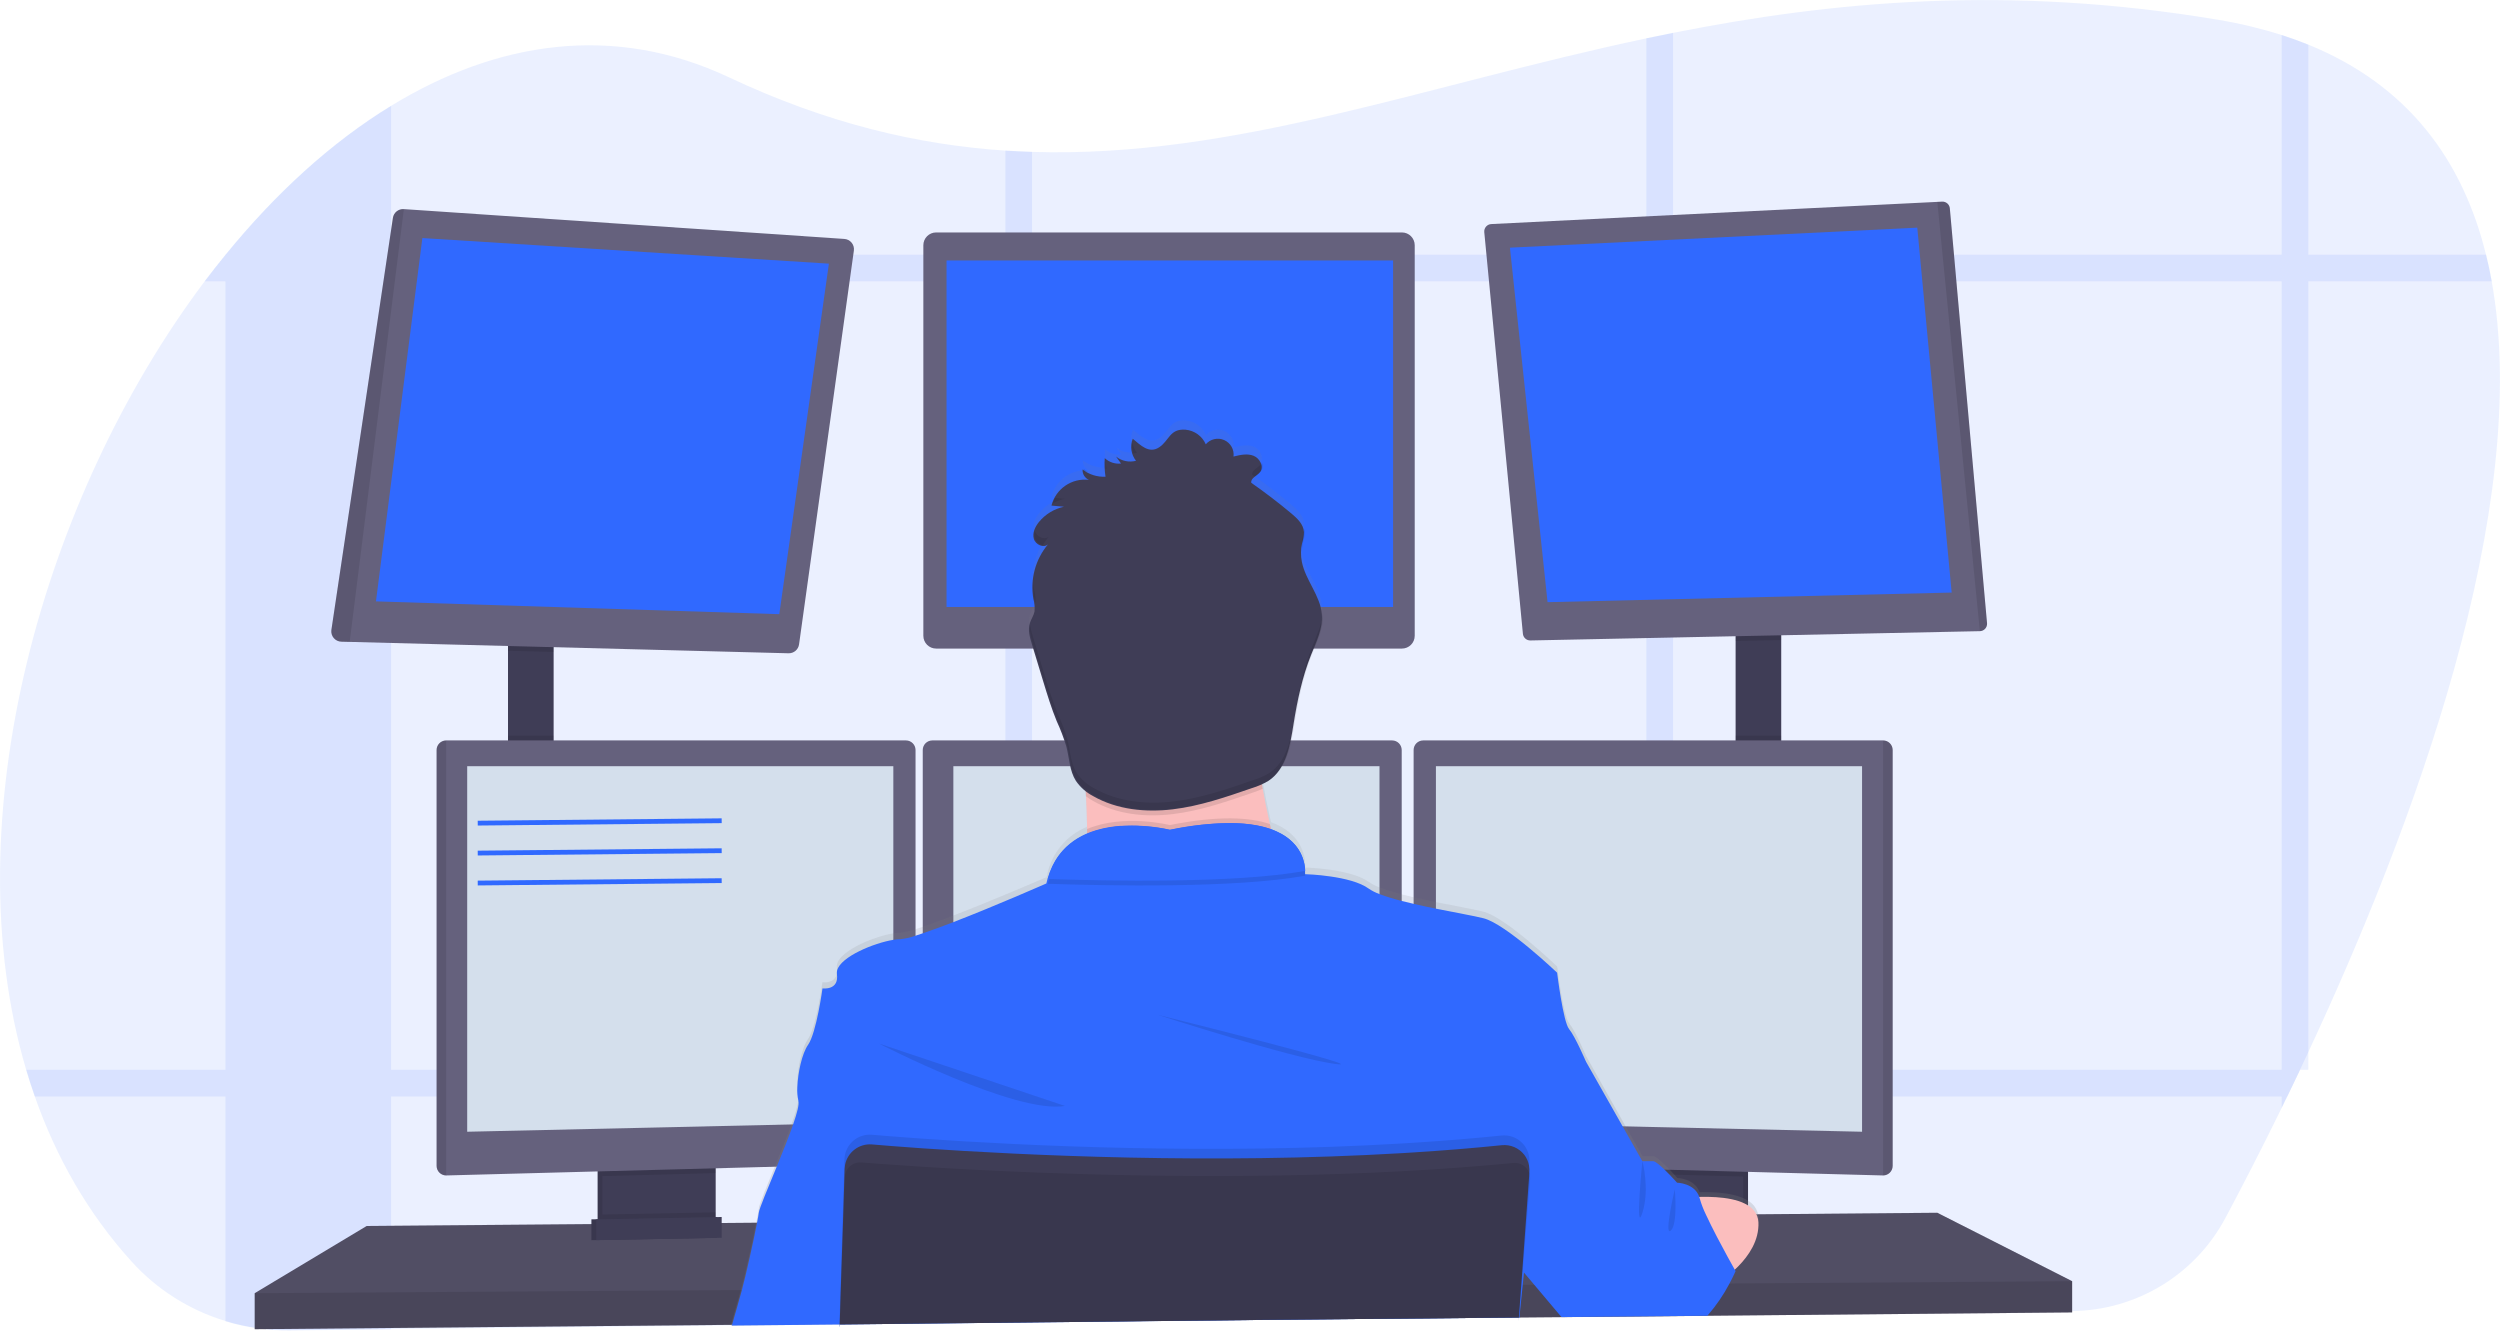
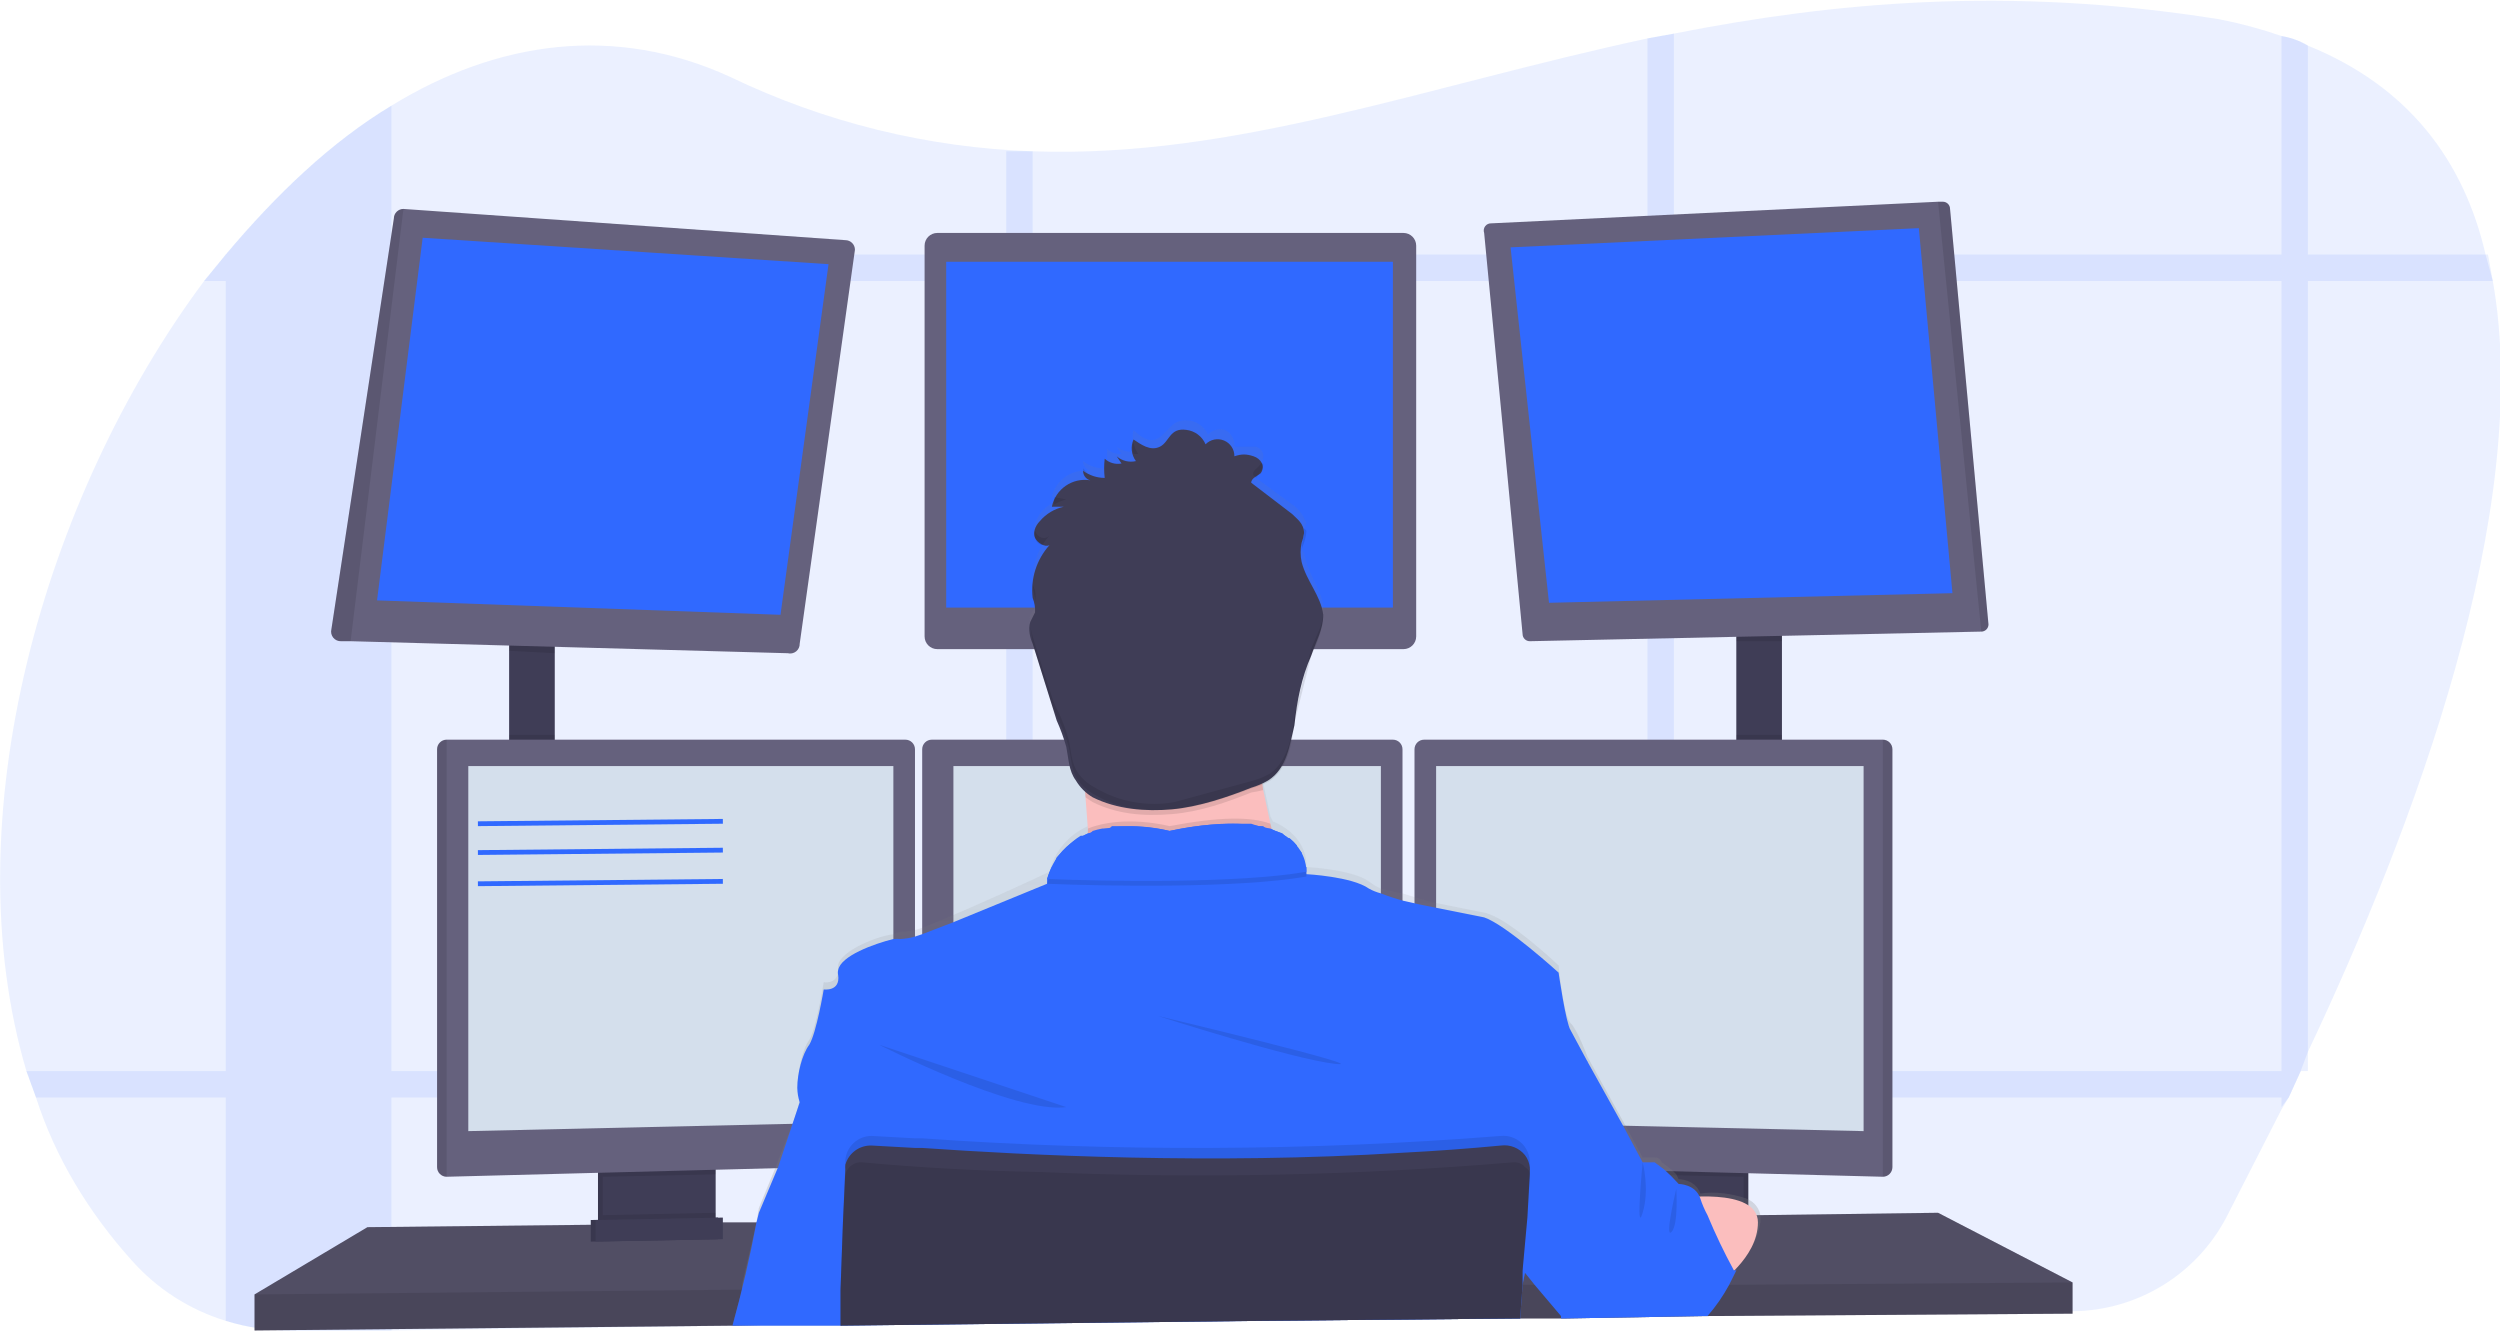
- <svg xmlns="http://www.w3.org/2000/svg" id="59725d3d-bdd8-4af0-9b66-49b8d09410bc" data-name="Layer 1" width="1041.32" height="554.17" viewBox="0 0 1041.32 554.17">
+ <svg xmlns="http://www.w3.org/2000/svg" data-name="Layer 1" viewBox="0 0 1041 554">
  <defs>
-     <linearGradient id="dff037aa-d578-4bab-81e7-399360663117" x1="597.75" y1="725.44" x2="597.75" y2="347.69" gradientUnits="userSpaceOnUse">
-       <stop offset="0" stop-color="gray" stop-opacity="0.25" />
-       <stop offset="0.54" stop-color="gray" stop-opacity="0.12" />
-       <stop offset="1" stop-color="gray" stop-opacity="0.1" />
+     <linearGradient id="a" x1="597.8" x2="597.8" y1="725.4" y2="347.7" gradientUnits="userSpaceOnUse">
+       <stop offset="0" stop-color="gray" stop-opacity=".3" />
+       <stop offset=".5" stop-color="gray" stop-opacity=".1" />
+       <stop offset="1" stop-color="gray" stop-opacity=".1" />
    </linearGradient>
  </defs>
-   <path d="M1040.82,611.12q-1.74,3.75-3.47,7.4-2.7,5.67-5.33,11.12c-.78,1.61-1.56,3.19-2.32,4.77-8.6,17.57-16.63,33.11-23.45,45.89A73.21,73.21,0,0,1,942.44,719l-151.65,1.65h-1.6l-13,.14-11.12.12-34.1.37-1.38,0-17.36.19h-.53l-107,1.16-95.51,1-11.11.12-69,.75H429l-44.75.48h-.48l-141.5,1.53-42.33.46a88.07,88.07,0,0,1-26.67-3.82,86.39,86.39,0,0,1-39.09-24.75C116,678.37,102.75,655,93.85,629.64q-1.93-5.49-3.6-11.12C59.44,514.37,97,380,164.6,290.08q4.25-5.64,8.64-11l.07-.08c20.79-25.52,44.1-46.84,68.93-62,44-26.91,92.75-34.49,140.7-11.9,40.57,19.12,78.45,28.11,115.17,30.55,3.71.24,7.42.42,11.11.53,84.23,2.65,163.17-27.7,255.87-47.29,3.69-.78,7.39-1.55,11.12-2.28,66.13-13.16,139.49-20.1,226.73-5.51a189.09,189.09,0,0,1,26.76,6.4q5.77,1.86,11.12,4c41.64,16.94,64.35,48.24,74,87.46q1.37,5.46,2.37,11.11C1134.3,384.41,1084.19,518.23,1040.82,611.12Z" transform="translate(-79.34 -172.91)" fill="#3069ff" opacity="0.1" />
-   <g opacity="0.1">
-     <path d="M242.24,217V726.62l-42.33.46a88.07,88.07,0,0,1-26.67-3.82V279h.07C194.1,253.45,217.41,232.13,242.24,217Z" transform="translate(-79.34 -172.91)" fill="#3069ff" />
-     <path d="M1117.24,290.08H164.6q4.25-5.64,8.64-11V279h941.63Q1116.24,284.43,1117.24,290.08Z" transform="translate(-79.34 -172.91)" fill="#3069ff" />
-     <path d="M1040.82,191.51v427h-3.47q-2.7,5.67-5.33,11.12c-.78,1.61-1.56,3.19-2.32,4.77V187.47Q1035.47,189.33,1040.82,191.51Z" transform="translate(-79.34 -172.91)" fill="#3069ff" />
-     <path d="M776.21,186.58V720.83l-11.12.12V188.86C768.78,188.08,772.48,187.31,776.21,186.58Z" transform="translate(-79.34 -172.91)" fill="#3069ff" />
-     <path d="M509.22,236.15V723.73l-11.11.12V235.62C501.82,235.86,505.53,236,509.22,236.15Z" transform="translate(-79.34 -172.91)" fill="#3069ff" />
-     <path d="M1037.35,618.52q-2.7,5.67-5.33,11.12H93.85q-1.93-5.49-3.6-11.12Z" transform="translate(-79.34 -172.91)" fill="#3069ff" />
+   <path fill="#3069ff" d="m961 438-3 8-5 11-3 5-23 45a73 73 0 0 1-64 39l-152 2h-61l-17 1h-1l-107 1-95 1h-11l-69 1h-46l-141 2h-42a88 88 0 0 1-27-4 86 86 0 0 1-39-25c-18-20-32-43-40-68l-4-11c-31-105 7-239 74-329l9-11c21-25 44-47 69-62 44-27 93-34 141-12a315 315 0 0 0 126 31c84 3 163-27 256-47l11-2C763 1 836-6 924 8a189 189 0 0 1 26 7q6 1 11 4c42 17 65 48 74 87l3 11c17 95-33 228-77 321Z" opacity=".1" />
+   <g fill="#3069ff" opacity=".1">
+     <path d="M163 44v510h-42a88 88 0 0 1-27-4V106c21-25 44-47 69-62Z" />
+     <path d="M1038 117H85l9-11h942l2 11Z" />
+     <path d="M961 19v427h-3l-5 11-3 4V15q6 1 11 4ZM697 14v534h-11V16l11-2ZM430 63v488h-11V63h11Z" />
+     <path d="m958 446-5 11H15l-4-11Z" />
  </g>
-   <rect x="211.6" y="265.83" width="19" height="57.66" fill="#3f3d56" />
-   <rect x="722.93" y="262.83" width="19" height="61" fill="#3f3d56" />
-   <polygon points="863.1 533.65 863.1 546.65 711.18 548.05 709.56 548.08 651.82 548.61 650.44 548.63 632.89 548.78 632.37 548.78 525.39 549.77 349.78 551.4 349.63 551.4 304.98 551.82 304.5 551.83 106.1 553.65 106.1 538.65 152.75 510.65 246.35 509.87 248.35 509.86 249.01 509.85 251.01 509.82 295.95 509.45 297.96 509.44 298.6 509.43 300.6 509.42 315.01 509.3 315.39 509.29 350.94 508.99 351.23 508.99 628.63 506.65 635.42 506.6 636.1 506.6 641.28 506.55 678.93 506.24 680.93 506.21 682.78 506.19 683.74 506.19 695.45 506.1 697.77 506.07 700.88 506.05 710.63 505.96 726.1 505.83 728.1 505.81 731.58 505.79 732.23 505.79 806.94 505.15 863.1 533.65" fill="#65617d" />
-   <polygon points="863.1 533.65 863.1 546.65 711.18 548.05 709.56 548.08 651.82 548.61 650.44 548.63 632.89 548.78 632.37 548.78 525.39 549.77 349.78 551.4 349.63 551.4 304.98 551.82 304.5 551.83 106.1 553.65 106.1 538.65 152.75 510.65 246.35 509.87 248.35 509.86 249.01 509.85 251.01 509.82 295.95 509.45 297.96 509.44 298.6 509.43 300.6 509.42 315.01 509.3 315.39 509.29 350.94 508.99 351.23 508.99 628.63 506.65 635.42 506.6 636.1 506.6 641.28 506.55 678.93 506.24 680.93 506.21 682.78 506.19 683.74 506.19 695.45 506.1 697.77 506.07 700.88 506.05 710.63 505.96 726.1 505.83 728.1 505.81 731.58 505.79 732.23 505.79 806.94 505.15 863.1 533.65" opacity="0.2" />
-   <path d="M375.44,656.57v24.49a6.13,6.13,0,0,1-3.5,5.54,6,6,0,0,1-2.5.6l-34.9.74a6,6,0,0,1-2.7-.57,6.12,6.12,0,0,1-3.57-5.57V656.57Z" transform="translate(-79.34 -172.91)" fill="#3f3d56" />
-   <path d="M375.44,656.57v24.49a6.13,6.13,0,0,1-3.5,5.54,6,6,0,0,1-2.5.6l-34.9.74a6,6,0,0,1-2.7-.57,6.12,6.12,0,0,1-3.57-5.57V656.57Z" transform="translate(-79.34 -172.91)" opacity="0.1" />
-   <path d="M377.44,656.57v24.49a6.13,6.13,0,0,1-3.5,5.54,6,6,0,0,1-2.5.6l-34.9.74a6,6,0,0,1-2.7-.57,6.12,6.12,0,0,1-3.57-5.57V656.57Z" transform="translate(-79.34 -172.91)" fill="#3f3d56" />
-   <rect x="680.93" y="483.66" width="47.17" height="31.5" fill="#3f3d56" />
-   <rect x="680.93" y="483.66" width="47.17" height="31.5" opacity="0.1" />
-   <rect x="678.93" y="483.66" width="47.17" height="31.5" fill="#3f3d56" />
-   <polygon points="230.6 265.82 230.6 271.55 211.6 271.06 211.6 265.82 230.6 265.82" opacity="0.1" />
-   <path d="M435,277.31l-22.83,164a4.3,4.3,0,0,1-4.37,3.71L225,440.28l-3.47-.09a4.3,4.3,0,0,1-4.16-4.87L243,263.64a4.3,4.3,0,0,1,4.54-3.63L431,272.43A4.29,4.29,0,0,1,435,277.31Z" transform="translate(-79.34 -172.91)" fill="#65617d" />
-   <polygon points="175.93 99.16 156.6 250.49 324.6 255.82 345.26 109.82 175.93 99.16" fill="#3069ff" />
-   <rect x="384.6" y="96.82" width="204.67" height="173.33" rx="5.33" ry="5.33" fill="#65617d" />
-   <rect x="394.26" y="108.49" width="186" height="144.33" fill="#3069ff" />
-   <polygon points="741.93 262.82 741.93 266.61 722.93 267 722.93 262.82 741.93 262.82" opacity="0.1" />
-   <path d="M907,432.53a3.08,3.08,0,0,1-3,3.28L716.8,439.68a3.08,3.08,0,0,1-3.13-2.79L697.58,269.61a3.08,3.08,0,0,1,2.92-3.37L886.28,257l2-.1a3.07,3.07,0,0,1,3.22,2.8Z" transform="translate(-79.34 -172.91)" fill="#65617d" />
-   <polygon points="628.93 103.16 798.6 94.82 812.93 246.82 644.6 250.82 628.93 103.16" fill="#3069ff" />
-   <path d="M907,432.53a3.08,3.08,0,0,1-3,3.28L886.28,257l2-.1a3.07,3.07,0,0,1,3.22,2.8Z" transform="translate(-79.34 -172.91)" opacity="0.1" />
-   <path d="M247.57,260,225,440.28l-3.47-.09a4.3,4.3,0,0,1-4.16-4.87L243,263.64A4.3,4.3,0,0,1,247.57,260Z" transform="translate(-79.34 -172.91)" opacity="0.1" />
-   <rect x="211.6" y="306.41" width="19" height="17.08" opacity="0.1" />
-   <polygon points="298.1 483.65 298.1 488.62 250.93 489.88 250.93 483.65 298.1 483.65" opacity="0.1" />
-   <path d="M460.69,485.27v168.2a4,4,0,0,1-3.85,3.95l-191.65,5.1h-.05a4,4,0,0,1-3.95-3.95V485.27a4,4,0,0,1,3.95-3.95h191.6A4,4,0,0,1,460.69,485.27Z" transform="translate(-79.34 -172.91)" fill="#65617d" />
-   <path d="M265.19,481.32v181.2h-.05a4,4,0,0,1-3.95-3.95V485.27a4,4,0,0,1,3.95-3.95Z" transform="translate(-79.34 -172.91)" opacity="0.1" />
-   <polygon points="194.6 319.15 372.1 319.15 372.1 467.4 194.6 471.4 194.6 319.15" fill="#d4dfec" />
-   <rect x="722.93" y="306.41" width="19" height="17.42" opacity="0.1" />
-   <polygon points="726.1 483.65 726.1 490.06 678.93 488.8 678.93 483.65 726.1 483.65" opacity="0.1" />
-   <path d="M867.69,485.27v173.3a4,4,0,0,1-4,3.95h0L672,657.42a4,4,0,0,1-3.85-3.95V485.27a4,4,0,0,1,3.95-3.95h191.6A4,4,0,0,1,867.69,485.27Z" transform="translate(-79.34 -172.91)" fill="#65617d" />
-   <path d="M867.69,485.27v173.3a4,4,0,0,1-4,3.95h0V481.32h0A4,4,0,0,1,867.69,485.27Z" transform="translate(-79.34 -172.91)" opacity="0.1" />
-   <polygon points="775.6 319.15 598.1 319.15 598.1 467.4 775.6 471.4 775.6 319.15" fill="#d4dfec" />
-   <path d="M663.19,485.27v168.2a4,4,0,0,1-3.85,3.95l-191.65,5.1h0a4,4,0,0,1-4-3.95V485.27a4,4,0,0,1,3.95-3.95h191.6A4,4,0,0,1,663.19,485.27Z" transform="translate(-79.34 -172.91)" fill="#65617d" />
-   <polygon points="397.1 319.15 574.6 319.15 574.6 467.4 397.1 471.4 397.1 319.15" fill="#d4dfec" />
-   <polygon points="863.1 533.65 863.1 546.65 711.18 548.05 709.56 548.08 651.82 548.61 650.44 548.63 632.89 548.78 632.37 548.78 525.39 549.77 349.78 551.4 349.63 551.4 304.98 551.82 304.5 551.83 106.1 553.65 106.1 538.65 308.61 537.32 309.09 537.32 350.08 537.04 350.27 537.04 633.35 535.17 633.64 535.17 633.81 535.16 634.28 535.16 639.07 535.13 640.53 535.13 715.02 534.63 719.42 534.61 720.4 534.6 863.1 533.65" opacity="0.1" />
-   <circle cx="487.26" cy="272.16" r="51.33" fill="#fbbebe" />
-   <path d="M383.74,725.09c0-.11.06-.23.1-.35,1-3.59,2.78-9.66,4.11-14.51.17-.6.33-1.19.48-1.75,1.47-5.47,4.33-18.28,5.92-26.27.56-2.81,1-5,1.09-6.1.2-1.69,3.21-8.92,6.62-17.23,2.39-5.84,5-12.22,6.91-17.6a61.38,61.38,0,0,0,2.93-9.85,5.1,5.1,0,0,0,0-2.13,14.69,14.69,0,0,1-.48-3.5v0c-.23-6.2,1.62-16,4.48-20.11,3.5-5,6-23.66,6-23.66s5.18.75,6-3.53a6.15,6.15,0,0,0,.1-1.4,7.41,7.41,0,0,0-.09-1.11c-.89-6.24,14.72-12.88,23.5-14.31a19.67,19.67,0,0,1,3-.28,27.24,27.24,0,0,0,6.25-1.44q1.4-.43,3-1c3.68-1.24,8.08-2.88,12.75-4.68,17.56-6.81,38.82-16,38.82-16,.15-.71.32-1.39.51-2.06a27.71,27.71,0,0,1,16.35-18.93h0c0-.66,0-1.33,0-2,0-3.45-.15-7-.3-10.54,0-.69-.06-1.38-.1-2.07,0-.2,0-.41,0-.61s0-.35,0-.52c0-.7-.07-1.4-.11-2.09l-.18-.14a16.41,16.41,0,0,1-3.9-4.2,15.27,15.27,0,0,1-1.42-3c-1.25-3.39-1.54-7.17-2.38-10.75l-.18-.74a84,84,0,0,0-4-10.58c-2.21-5.42-3.91-11-5.6-16.65q-1.54-5.13-3.11-10.28l-1.58-5.24c-.3-1-.6-2-.83-3v0a13.27,13.27,0,0,1-.26-1.4,0,0,0,0,1,0,0,10,10,0,0,1,.24-4.61,32.09,32.09,0,0,1,1.32-3,7.87,7.87,0,0,0,.5-1.38v0a3,3,0,0,0,.08-.32,5.65,5.65,0,0,0,.11-1.08,18.46,18.46,0,0,0-.52-3.89.07.07,0,0,1,0-.05,2.56,2.56,0,0,0-.05-.27,25.48,25.48,0,0,1-.36-3,28.45,28.45,0,0,1,3.47-15.57l.19-.36a25.22,25.22,0,0,1,1.84-2.78h0c.31-.42.63-.82,1-1.22-1.4,1.34-3.7.75-5-.69a3.61,3.61,0,0,1-.55-.75,3.81,3.81,0,0,1-.23-.45c-.05-.12-.09-.25-.13-.38-.7-2.45.52-5.06,2.12-7.05a18.49,18.49,0,0,1,5.74-4.7h0a3.84,3.84,0,0,1,.4-.21,17.12,17.12,0,0,1,2.64-1.06h0a15.06,15.06,0,0,1,1.63-.44l-3.71-.34-1.5-.14a14.49,14.49,0,0,1,13-10.91h1.08a11.73,11.73,0,0,1,1.57.13,4.44,4.44,0,0,1-2.65-4.33,14.41,14.41,0,0,0,9.19,3.06h.38a30,30,0,0,1-.34-3.27h0a0,0,0,0,1,0,0,0,0,0,0,1,0,0,33.19,33.19,0,0,1,0-4.46,8.44,8.44,0,0,0,6.78,2.26l-2.08-2.9a9.49,9.49,0,0,0,6.56,2.05l.48-.05a7,7,0,0,0,1.19-.23l.09,0c-.19-.24-.36-.49-.53-.75l-.06-.12a9.67,9.67,0,0,1-1-2.09,6.59,6.59,0,0,1-.24-.87h0a8.75,8.75,0,0,1,.45-5.45c3.23,2.7,6.77,6.39,11,3.6s4.37-7.91,11-7.39a10.2,10.2,0,0,1,8.41,6.12,6.75,6.75,0,0,1,7.67-1.75,6.85,6.85,0,0,1,3.88,6.89c2.75-.69,5.71-1.37,8.35-.33s4.34,4.41,2.84,6.66a1.43,1.43,0,0,1-.14.2c-1.23,1.59-3.95,2.46-3.66,4.46l.42.3,1.3.94a.05.05,0,0,1,0,0q7.65,5.52,14.9,11.6c2.48,2.08,5.12,4.58,5.29,7.83a8.64,8.64,0,0,1-.24,2.37h0c-.16.78-.38,1.56-.55,2.34a19.51,19.51,0,0,0-.34,6.05h0c.07.59.16,1.17.27,1.76,1.53,7.73,7.71,14.11,8.32,22l0,.56a17.78,17.78,0,0,1-.07,2.53c-.46,4.8-2.68,9.41-4.48,14-.11.28-.22.56-.32.84-3.47,9-5.47,18.59-7,28.16a100.26,100.26,0,0,1-2,10.09A26.73,26.73,0,0,1,611,492.07a16.22,16.22,0,0,1-3.36,3,18.67,18.67,0,0,1-2.65,1.41s0,0,0,.06c.11.61.2,1.22.31,1.83.06.32.11.64.17,1h0a.14.14,0,0,0,0,.06c.84,4.73,1.8,9.36,2.81,13.76l.51,2.19c12.6,4.55,14.09,13.87,14.18,17.44a9.64,9.64,0,0,1,0,1.43s19,.5,26.5,6a20.34,20.34,0,0,0,4.51,2.3,83,83,0,0,0,9.25,2.89c1.61.42,3.29.83,5,1.23,3,.69,6.18,1.36,9.25,2,8.19,1.65,15.9,3,19.81,4,9.33,2.36,30.67,22.82,30.67,22.82s2.5,20.64,5,23.65,7,13.59,7,13.59l16.54,29.41,7,12.37h4.5c.62,0,1.84.88,3.21,2.1,1.19,1.06,2.51,2.38,3.67,3.58l1.92,2.05,1.2,1.33s7.27.18,9.24,5.93c5.92-.17,13.19.22,18.28,2.5a14.14,14.14,0,0,1,2,1.08,8.68,8.68,0,0,1,4.13,5.66,8.34,8.34,0,0,1,.18,1.44c0,.57,0,1.14,0,1.7-.36,7.57-5.29,13.87-9.82,18.11l.32.57s-.15.36-.44,1c-.08.19-.18.4-.29.64h0c-.59,1.26-1.53,3.15-2.76,5.36a63.31,63.31,0,0,1-9.57,13.17l-.29.3-57.74.53-.17-.2L719.87,708l-5.57-6.64-.17-.21-.16,1.59-.54,5.3-1.3,12.81-.07.64,0,.17-.15,1.48.11-1.48h-.29l-107,1L429.11,724.6l0,.84h-.14l0-.84-44.75.48Z" transform="translate(-79.34 -172.91)" fill="url(#dff037aa-d578-4bab-81e7-399360663117)" />
-   <path d="M617.94,550.07s-99.5,12-90,0c3.44-4.34,4.39-17.2,4.2-31.85-.06-4.45-.22-9.06-.45-13.65-1.1-22-3.75-43.5-3.75-43.5s87-41,77-8.5c-4,13.13-2.69,31.57.35,48.88.89,5.05,1.92,10,3,14.7A344.67,344.67,0,0,0,617.94,550.07Z" transform="translate(-79.34 -172.91)" fill="#fbbebe" />
-   <path d="M617.94,550.07s-99.5,12-90,0c3.44-4.34,4.39-17.2,4.2-31.85,15.17-6.48,34.47-1.65,34.47-1.65,20.32-4.05,33.35-3.26,41.68-.42A344.67,344.67,0,0,0,617.94,550.07Z" transform="translate(-79.34 -172.91)" opacity="0.1" />
-   <path d="M429.08,725.44l0-.84,175.62-1.91,107-1H712l-.11,1.48.15-1.48h.19l0-.17,1.37-13.45.52-5.09.16-1.59.14-1.33,6.18-20.61,6.18-20.58,5.2-17.33,7.94-26.48s-4.5-10.5-7-13.5-5-23.5-5-23.5-21.34-20.33-30.67-22.67c-3.91-1-11.63-2.33-19.83-4-3.07-.62-6.22-1.28-9.25-2-1.71-.39-3.39-.8-5-1.21a87.91,87.91,0,0,1-9.25-2.86,20.7,20.7,0,0,1-4.5-2.29c-7.35-5.39-25.77-6-26.48-6h0a.42.42,0,0,1,0-.07v-.09a10.26,10.26,0,0,0,0-1.26c0-.4,0-.87-.09-1.4,0-.16,0-.33-.07-.5-.05-.36-.11-.74-.2-1.14a5,5,0,0,0-.12-.53,17.21,17.21,0,0,0-1.25-3.49c-.07-.16-.16-.33-.24-.49a18.25,18.25,0,0,0-1.7-2.63c-.13-.17-.27-.35-.42-.52a19.58,19.58,0,0,0-2.72-2.64c-.27-.21-.55-.43-.84-.63a4.67,4.67,0,0,0-.51-.36l-.89-.58-.83-.48c-.73-.4-1.5-.79-2.34-1.16-.26-.12-.54-.23-.82-.34s-.72-.28-1.09-.42l-.06,0L608,518c-.57-.19-1.15-.36-1.76-.53l-.93-.24-1-.23-1-.21c-1-.2-2.07-.38-3.19-.52l-1.14-.14-1.17-.12-1.21-.1-1.72-.1-2-.07a124.68,124.68,0,0,0-26.24,2.79,72.27,72.27,0,0,0-18.26-1.68l-.87,0-1,.06-.64,0-1.29.12c-.43,0-.87.09-1.3.15s-.88.11-1.31.18l-.66.11c-.65.11-1.31.23-2,.37q-.33.06-.66.15c-.87.19-1.74.42-2.6.68-.43.12-.86.26-1.29.41-.22.06-.43.14-.64.22l-.64.23-.63.25-.75.3c-.38.16-.75.33-1.12.51-.21.09-.42.19-.62.3s-.41.2-.6.31a27.75,27.75,0,0,0-6.21,4.38l-.51.49-.5.51c-.17.17-.33.35-.49.53a23.82,23.82,0,0,0-1.82,2.25c-.16.21-.31.42-.46.64a26.69,26.69,0,0,0-1.72,2.92c-.13.24-.25.49-.37.73a32.7,32.7,0,0,0-2,5.25q-.28,1-.51,2S494,550.24,476.44,557c-4.67,1.8-9.07,3.43-12.75,4.66-1.07.36-2.07.69-3,1a26.7,26.7,0,0,1-6.25,1.44,19.67,19.67,0,0,0-3,.28c-8.07,1.31-21.9,7-23.41,12.71a3.69,3.69,0,0,0-.1,1.4s0,.07,0,.11c1,7-6,6-6,6s-2.5,18.5-6,23.5c-2.53,3.6-4.26,11.63-4.48,17.69v0a19.61,19.61,0,0,0,.44,5.63c0,.05,0,.1,0,.14.4,1.34-.56,5-2.19,9.69-1.77,5.15-4.35,11.55-6.83,17.59-3.74,9.12-7.26,17.4-7.48,19.22-.09.81-.35,2.26-.71,4.13-1.46,7.62-4.7,22.13-6.3,28-1.19,4.38-2.92,10.38-4.11,14.5,0,.12-.07.24-.1.35L429,724.6l0,.84h.14Z" transform="translate(-79.34 -172.91)" fill="#3069ff" />
-   <path d="M445.44,607.57s57,29.5,77.5,26Z" transform="translate(-79.34 -172.91)" opacity="0.1" />
-   <path d="M561.44,595.57s55.5,18,74,20.5S561.44,595.57,561.44,595.57Z" transform="translate(-79.34 -172.91)" opacity="0.1" />
-   <path d="M623,537.65c-29,5.34-83.6,4.19-107.2,3.38,8.65-31,50.83-20.46,50.83-20.46C618.84,510.15,622.84,531.77,623,537.65Z" transform="translate(-79.34 -172.91)" opacity="0.1" />
-   <path d="M623,535.65c-29,5.34-83.6,4.19-107.2,3.38,8.65-31,50.83-20.46,50.83-20.46C618.84,508.15,622.84,529.77,623,535.65Z" transform="translate(-79.34 -172.91)" fill="#3069ff" />
-   <path d="M776.94,672.32s34.16-5.25,34.83,9.75-17.42,25.48-17.42,25.48Z" transform="translate(-79.34 -172.91)" fill="#fbbebe" />
-   <path d="M605.29,501.45a47,47,0,0,1-4.5,1.74c-10.78,3.72-21.65,7.47-33,8.83s-23.26.16-33.16-5.5a28.77,28.77,0,0,1-3-1.95c-1.1-22-3.75-43.5-3.75-43.5s87-41,77-8.5C600.9,465.7,602.25,484.14,605.29,501.45Z" transform="translate(-79.34 -172.91)" opacity="0.1" />
-   <path d="M552.52,364.84a9.47,9.47,0,0,1-8.32-1.75l2.08,2.89a8.47,8.47,0,0,1-6.78-2.25,34.08,34.08,0,0,0,.32,7.75,14.52,14.52,0,0,1-9.56-3,4.42,4.42,0,0,0,2.64,4.31,14.34,14.34,0,0,0-15.6,10.71l5.22.48a18.47,18.47,0,0,0-10.44,6.37c-1.6,2-2.82,4.56-2.12,7s4.08,4,5.92,2.26a27.94,27.94,0,0,0-6.1,22.79,14.47,14.47,0,0,1,.46,5.26c-.33,1.65-1.37,3.08-1.89,4.69-1,2.92-.05,6.09.84,9l4.69,15.42c1.7,5.57,3.39,11.15,5.61,16.54a82.08,82.08,0,0,1,4,10.51c1.26,4.84,1.31,10.14,4,14.37a19.93,19.93,0,0,0,7.18,6.33c9.89,5.66,21.84,6.86,33.16,5.5s22.18-5.11,32.95-8.83a31,31,0,0,0,6.84-3c7.45-4.88,9.11-14.86,10.5-23.65,1.55-9.8,3.62-19.58,7.29-28.8,2.18-5.49,5-11.06,4.52-16.94-.61-7.81-6.79-14.14-8.32-21.82a19,19,0,0,1,.07-7.77,17.66,17.66,0,0,0,.79-4.7c-.17-3.22-2.81-5.7-5.29-7.77Q609.11,380,600.52,374c-.29-2,2.43-2.86,3.66-4.44,1.74-2.23-.06-5.77-2.7-6.81s-5.6-.36-8.35.33a6.59,6.59,0,0,0-11.55-5.11,10.2,10.2,0,0,0-8.42-6.08c-6.63-.52-6.76,4.55-11,7.34s-7.74-.89-11-3.57A9.28,9.28,0,0,0,552.52,364.84Z" transform="translate(-79.34 -172.91)" fill="#3f3d56" />
-   <path d="M802.27,702.32s-.89,2.12-2.53,5.19a69,69,0,0,1-9,13.17l-.27.29-1.62,0-57.74.53-1.38,0-.17-.2-11.2-13.29L714.14,703l-.17-.21-.36-.42-.2-.24-.26-.31-8.21-9.74,3-12.5,5.11-21.06.13-.51,1-4,.71-3,2.38-9.78,8.16-33.65,14.5,7.5,15.29,27,8.21,14.5h4.5c.85,0,2.8,1.64,4.76,3.53.7.67,1.4,1.38,2,2,1.78,1.84,3.19,3.42,3.19,3.42s7.29.16,9.25,5.9a7,7,0,0,1,.25.85,40.3,40.3,0,0,0,2.53,6.56c1.29,2.81,2.91,6,4.55,9.19,3.05,5.85,6.15,11.42,7.29,13.44l.14.25Z" transform="translate(-79.34 -172.91)" fill="#3069ff" />
-   <path d="M716.37,657.17l-.1,1.43v.1l-.17,2.3-1.33,18.51-1.61,22.3-.46,6.28-1,13.44v.17l-107,1L429.11,724.6l0,.84h-.14l0-.84v-.28l.45-14.36.86-28.06.74-23.79.07-2.37a10.53,10.53,0,0,1,11.42-10.17c4.72.4,10.85.89,18.18,1.41l3,.22c42.33,2.94,120.56,6.74,199.5,2,1.66-.09,3.33-.19,5-.31,12.24-.77,24.47-1.76,36.58-3a10.53,10.53,0,0,1,11.6,11.23Z" transform="translate(-79.34 -172.91)" opacity="0.1" />
-   <path d="M429.08,725.44l0-.84,175.62-1.91,107-1H712v-.17l1-13.44.43-6,1.64-22.61,1.29-17.9,0-.44a10.62,10.62,0,0,0-.11-2.47.3.3,0,0,0,0-.1,10.39,10.39,0,0,0-2-4.64,10.54,10.54,0,0,0-9.42-4c-12.11,1.24-24.34,2.23-36.58,3-1.67.12-3.34.22-5,.31-78.94,4.69-157.17.89-199.5-2l-3-.22c-7.33-.52-13.46-1-18.18-1.41a10.54,10.54,0,0,0-11.24,8.53,11,11,0,0,0-.18,1.64l-.68,22.16L429.54,710l-.44,14.36v.28l0,.84Z" transform="translate(-79.34 -172.91)" fill="#3f3d56" />
-   <path d="M716.67,664.18l-1.23,15.33-1.83,22.85-.46,5.72-1,12.81-.06.64v.17h0l-.15,1.48.11-1.48h-.29l-107,1L429.11,724.6v-.28l.49-14.36,1-28.06.64-18.65A6.36,6.36,0,0,1,434.3,658a6.25,6.25,0,0,1,3.78-.9c2.1.17,4.68.37,7.69.59,4.89.36,10.92.78,17.94,1.22,13,.82,29.31,1.7,48,2.42,52,2,122.2,2.67,188.88-3.17,3-.26,6.1-.55,9.13-.84a6.26,6.26,0,0,1,3.48.66,5.16,5.16,0,0,1,.86.54,6.14,6.14,0,0,1,2,2.46,3.56,3.56,0,0,1,.25.61A6.28,6.28,0,0,1,716.67,664.18Z" transform="translate(-79.34 -172.91)" opacity="0.1" />
-   <path d="M377.44,677.87v3.19a6.13,6.13,0,0,1-3.5,5.54l-40.1.77a6.12,6.12,0,0,1-3.57-5.57v-3Z" transform="translate(-79.34 -172.91)" opacity="0.1" />
-   <polygon points="298.6 515.57 246.35 516.57 246.35 507.9 298.6 506.9 298.6 515.57" fill="#3f3d56" />
-   <polygon points="298.6 515.57 246.35 516.57 246.35 507.9 298.6 506.9 298.6 515.57" opacity="0.1" />
-   <polygon points="300.6 515.57 248.35 516.57 248.35 507.9 300.6 506.9 300.6 515.57" fill="#3f3d56" />
-   <g opacity="0.1">
-     <path d="M552.93,361.56a9.75,9.75,0,0,1-1.89-4.34,9.49,9.49,0,0,0,.42,4.6A9,9,0,0,0,552.93,361.56Z" transform="translate(-79.34 -172.91)" />
-     <path d="M540.23,368.2a35.12,35.12,0,0,1-.37-3.7c0,1.23,0,2.47,0,3.71Z" transform="translate(-79.34 -172.91)" />
-     <path d="M621.73,401.57a18.34,18.34,0,0,1,.36-2.65,18,18,0,0,0,.8-4.69,6.16,6.16,0,0,0-.16-1.06c-.17.92-.44,1.84-.64,2.75A19.14,19.14,0,0,0,621.73,401.57Z" transform="translate(-79.34 -172.91)" />
-     <path d="M600.93,370.67l1.09.79a19.71,19.71,0,0,0,2.57-2.22,3.67,3.67,0,0,0,.38-3.64,3,3,0,0,1-.38.64C603.36,367.82,600.64,368.69,600.93,370.67Z" transform="translate(-79.34 -172.91)" />
-     <path d="M518.76,380.29a12.32,12.32,0,0,0-.87,2.28,18.16,18.16,0,0,1,5-1.89Z" transform="translate(-79.34 -172.91)" />
-     <path d="M532.55,369.41a14.83,14.83,0,0,1-1.88-1.23,4.25,4.25,0,0,0,.09,1.18A11.86,11.86,0,0,1,532.55,369.41Z" transform="translate(-79.34 -172.91)" />
-     <path d="M630.32,428.33c-.41,4.85-2.67,9.52-4.5,14.12-3.67,9.22-5.74,19-7.29,28.81-1.39,8.79-3,18.77-10.5,23.64a30,30,0,0,1-6.83,3c-10.78,3.73-21.65,7.47-33,8.83s-23.26.17-33.16-5.49a20,20,0,0,1-7.18-6.33c-2.67-4.23-2.72-9.53-4-14.37a82.21,82.21,0,0,0-4-10.52c-2.21-5.38-3.91-11-5.6-16.53q-2.35-7.71-4.69-15.43a28.81,28.81,0,0,1-1.14-4.75c-.39,2.56.37,5.24,1.14,7.75q2.34,7.73,4.69,15.43c1.69,5.57,3.39,11.15,5.6,16.53a82.21,82.21,0,0,1,4,10.52c1.26,4.84,1.31,10.14,4,14.37a20,20,0,0,0,7.18,6.33c9.9,5.66,21.84,6.85,33.16,5.49s22.18-5.1,33-8.83a30,30,0,0,0,6.83-3c7.45-4.87,9.11-14.85,10.5-23.64,1.55-9.81,3.62-19.59,7.29-28.81,2.18-5.48,5-11.05,4.52-16.94C630.34,428.45,630.32,428.39,630.32,428.33Z" transform="translate(-79.34 -172.91)" />
-     <path d="M510.63,424.46s0-.07,0-.11a14,14,0,0,0-.46-5.25,26.59,26.59,0,0,1-.39-3.32,27.35,27.35,0,0,0,.39,6.32C510.33,422.88,510.51,423.67,510.63,424.46Z" transform="translate(-79.34 -172.91)" />
-     <path d="M513.68,400a27.74,27.74,0,0,1,2.61-3.67c-1.83,1.75-5.21.19-5.92-2.24a5.83,5.83,0,0,0,0,3A4.39,4.39,0,0,0,513.68,400Z" transform="translate(-79.34 -172.91)" />
+   <path fill="#3f3d56" d="M212 266h19v58h-19zM723 263h19v61h-19z" />
+   <path fill="#65617d" d="M863 534v13l-152 1h-1l-58 1h-20l-107 1-175 1-45 1-199 2v-15l47-28 93-1h5l45-1h55l278-2h12l38-1h53l75-1 56 29z" />
+   <path d="M863 534v13l-152 1h-1l-58 1h-20l-107 1-175 1-45 1-199 2v-15l47-28 93-1h5l45-1h55l278-2h12l38-1h53l75-1 56 29z" opacity=".2" />
+   <path fill="#3f3d56" d="M296 484v24a6 6 0 0 1-3 6 6 6 0 0 1-3 0l-35 1a6 6 0 0 1-2-1 6 6 0 0 1-4-5v-25Z" />
+   <path d="M296 484v24a6 6 0 0 1-3 6 6 6 0 0 1-3 0l-35 1a6 6 0 0 1-2-1 6 6 0 0 1-4-5v-25Z" opacity=".1" />
+   <path fill="#3f3d56" d="M298 484v24a6 6 0 0 1-3 6 6 6 0 0 1-3 0l-35 1a6 6 0 0 1-2-1 6 6 0 0 1-4-5v-25ZM681 484h47v32h-47z" />
+   <path d="M681 484h47v32h-47z" opacity=".1" />
+   <path fill="#3f3d56" d="M679 484h47v32h-47z" />
+   <path d="M231 266v6l-19-1v-5h19z" opacity=".1" />
+   <path fill="#65617d" d="m356 104-23 164a4 4 0 0 1-5 4l-182-5h-4a4 4 0 0 1-4-5l26-171a4 4 0 0 1 4-4l184 13a4 4 0 0 1 4 4Z" />
+   <path fill="#3069ff" d="m176 99-19 151 168 6 20-146-169-11z" />
+   <rect width="204.7" height="173.3" x="385" y="97" fill="#65617d" rx="5.3" ry="5.3" />
+   <path fill="#3069ff" d="M394 109h186v144H394z" />
+   <path d="M742 263v4h-19v-4h19z" opacity=".1" />
+   <path fill="#65617d" d="M828 260a3 3 0 0 1-3 3l-188 4a3 3 0 0 1-3-3L618 97a3 3 0 0 1 3-4l186-9h2a3 3 0 0 1 3 3Z" />
+   <path fill="#3069ff" d="m629 103 170-8 14 152-168 4-16-148z" />
+   <path d="M828 260a3 3 0 0 1-3 3L807 84h2a3 3 0 0 1 3 3ZM168 87l-22 180h-4a4 4 0 0 1-4-5l26-171a4 4 0 0 1 4-4ZM212 306h19v17h-19zM298 484v5l-47 1v-6h47z" opacity=".1" />
+   <path fill="#65617d" d="M381 312v169a4 4 0 0 1-3 4l-192 5a4 4 0 0 1-4-4V312a4 4 0 0 1 4-4h191a4 4 0 0 1 4 4Z" />
+   <path d="M186 308v182a4 4 0 0 1-4-4V312a4 4 0 0 1 4-4Z" opacity=".1" />
+   <path fill="#d4dfec" d="M195 319h177v148l-177 4V319z" />
+   <path d="M723 306h19v17h-19zM726 484v6l-47-1v-5h47z" opacity=".1" />
+   <path fill="#65617d" d="M788 312v174a4 4 0 0 1-4 4l-191-5a4 4 0 0 1-4-4V312a4 4 0 0 1 4-4h191a4 4 0 0 1 4 4Z" />
+   <path d="M788 312v174a4 4 0 0 1-4 4V308a4 4 0 0 1 4 4Z" opacity=".1" />
+   <path fill="#d4dfec" d="M776 319H598v148l178 4V319z" />
+   <path fill="#65617d" d="M584 312v169a4 4 0 0 1-4 4l-192 5a4 4 0 0 1-4-4V312a4 4 0 0 1 4-4h192a4 4 0 0 1 4 4Z" />
+   <path fill="#d4dfec" d="M397 319h178v148l-178 4V319z" />
+   <path d="M863 534v13l-152 1h-1l-58 1h-20l-107 1-175 1-45 1-199 2v-15l203-2h41l283-2h87l143-1z" opacity=".1" />
+   <circle cx="487.3" cy="272.2" r="51.3" fill="#fbbebe" />
+   <path fill="url(#a)" d="m384 725 4-15v-2l6-26 1-6 7-17 7-18a61 61 0 0 0 3-10 5 5 0 0 0 0-2 15 15 0 0 1-1-3c0-6 2-16 5-20 3-5 6-24 6-24s5 1 6-4a6 6 0 0 0 0-1 7 7 0 0 0 0-1c-1-6 15-13 23-14a20 20 0 0 1 3-1 27 27 0 0 0 7-1l3-1 12-5a1319 1319 0 0 0 40-18 28 28 0 0 1 16-19v-18h-1a16 16 0 0 1-3-4 15 15 0 0 1-2-3l-2-11a84 84 0 0 0-4-11c-3-5-4-11-6-17l-3-10-2-5-1-3a13 13 0 0 1 0-2 10 10 0 0 1 0-4 32 32 0 0 1 2-3 8 8 0 0 0 0-2 6 6 0 0 0 0-1 18 18 0 0 0 0-4 25 25 0 0 1-1-3 28 28 0 0 1 4-16 25 25 0 0 1 2-3l1-1c-1 1-4 1-5-1a4 4 0 0 1-1 0 4 4 0 0 1 0-1c-1-3 1-5 2-7a18 18 0 0 1 6-5 17 17 0 0 1 3-1 15 15 0 0 1 2-1h-6a14 14 0 0 1 13-11h1a12 12 0 0 1 2 0 4 4 0 0 1-3-4 14 14 0 0 0 10 3 30 30 0 0 1 0-4 33 33 0 0 1 0-4 8 8 0 0 0 6 2l-2-3a9 9 0 0 0 7 2 7 7 0 0 0 2 0l-1-1a10 10 0 0 1-1-2 7 7 0 0 1 0-1 9 9 0 0 1 0-5c3 3 7 6 11 3s5-7 11-7a10 10 0 0 1 9 6 7 7 0 0 1 7-2 7 7 0 0 1 4 7h9c3 1 4 4 2 7-1 1-4 2-3 4v1l1 1 15 11c3 2 5 5 6 8a9 9 0 0 1-1 2v3a20 20 0 0 0-1 6l1 1c1 8 7 15 8 22v1a18 18 0 0 1 0 3l-5 14-7 29a100 100 0 0 1-2 10 27 27 0 0 1-5 10 16 16 0 0 1-3 3 19 19 0 0 1-3 1s0 0 0 1v2l3 14 1 2c12 5 14 14 14 18a10 10 0 0 1 0 1s19 1 26 6a20 20 0 0 0 5 3 83 83 0 0 0 9 2 204 204 0 0 0 14 4l20 4c10 2 31 22 31 22s2 21 5 24 7 14 7 14l16 29 7 13h5c1 0 2 0 3 2l4 3 2 2 1 2s7 0 9 6c6-1 13 0 19 2a14 14 0 0 1 2 1 9 9 0 0 1 4 6 8 8 0 0 1 0 1v2c-1 7-5 14-10 18v2l-3 6a63 63 0 0 1-10 13l-58 1v-1l-11-13-6-7v2l-1 5-1 13v2-1l-107 1-176 2h-45Z" transform="translate(-79 -173)" />
+   <path fill="#fbbebe" d="M539 377s-100 12-90 0c3-4 4-17 4-32l-1-13-3-44s87-41 77-8c-4 13-3 31 0 49l3 14a345 345 0 0 0 10 34Z" />
+   <path d="M539 377s-100 12-90 0c3-4 4-17 4-32 15-6 34-1 34-1 21-4 34-4 42-1a345 345 0 0 0 10 34Z" opacity=".1" />
+   <path fill="#3069ff" d="M350 553v-1l175-2 107-1h1v1-1l1-14 1-5v-3l6-20 6-21 6-17 8-27-7-13c-2-3-5-24-5-24s-22-20-31-23l-20-4a281 281 0 0 1-14-3 88 88 0 0 1-9-3 21 21 0 0 1-5-2c-7-5-26-6-26-6a10 10 0 0 0 0-1v-2h-1v-1a5 5 0 0 0 0-1 17 17 0 0 0-1-3v-1a18 18 0 0 0-2-2v-1a20 20 0 0 0-3-3h-1a5 5 0 0 0-1-1l-1-1-3-1-2-1h-2l-1-1h-2l-3-1h-7a125 125 0 0 0-27 3 72 72 0 0 0-18-2h-6l-1 1h-3a34 34 0 0 0-4 1l-1 1h-1a23 23 0 0 0-2 1h-1a28 28 0 0 0-6 5l-1 1a24 24 0 0 0-2 2l-1 1a27 27 0 0 0-1 3l-1 1a33 33 0 0 0-2 5v2l-39 16-13 5-3 1a27 27 0 0 1-6 1 20 20 0 0 0-3 0c-8 2-22 7-23 13a4 4 0 0 0 0 2c1 7-6 6-6 6s-3 18-6 23c-3 4-5 12-5 18a20 20 0 0 0 1 6l-3 9-6 18-8 19-1 4a526 526 0 0 1-10 43h45v1Z" />
+   <path d="M366 435s57 29 78 26ZM482 423s56 18 74 20-74-20-74-20ZM544 365c-29 5-84 4-108 3 9-31 51-20 51-20 53-11 57 11 57 17Z" opacity=".1" />
+   <path fill="#3069ff" d="M544 363c-29 5-84 4-108 3 9-31 51-20 51-20 53-11 57 11 57 17Z" />
+   <path fill="#fbbebe" d="M698 499s34-5 34 10-17 26-17 26Z" />
+   <path d="M526 329a47 47 0 0 1-5 1c-10 4-21 8-33 9s-23 0-33-5a29 29 0 0 1-3-2l-3-44s87-41 77-8c-4 13-3 31 0 49Z" opacity=".1" />
+   <path fill="#3f3d56" d="M473 192a9 9 0 0 1-8-2l2 3a8 8 0 0 1-7-2 34 34 0 0 0 0 8 15 15 0 0 1-9-3 4 4 0 0 0 3 4 14 14 0 0 0-16 11h5a18 18 0 0 0-10 6c-2 2-3 5-2 7s4 4 6 3a28 28 0 0 0-7 22 14 14 0 0 1 1 6l-2 4c-1 3 0 7 1 9l5 16 5 16a82 82 0 0 1 4 11c1 5 1 10 4 14a20 20 0 0 0 7 7c10 5 22 6 33 5s23-5 33-9a31 31 0 0 0 7-3c8-5 9-15 11-23 1-10 3-20 7-29 2-6 5-11 5-17-1-8-7-14-9-22a19 19 0 0 1 0-8 18 18 0 0 0 1-4c0-4-3-6-5-8l-17-13c0-2 3-3 4-4 2-3 0-6-3-7s-5-1-8 0a7 7 0 0 0-12-5 10 10 0 0 0-8-6c-7-1-7 5-11 7s-8-1-11-3a9 9 0 0 0 1 9Z" />
+   <path fill="#3069ff" d="m723 529-3 6a69 69 0 0 1-9 13h-1l-58 1h-2v-1l-11-13-4-5-1-1-8-10 3-12 5-21v-1l1-4 1-3 2-10 8-33 15 7 15 27 8 15h5l4 3a75 75 0 0 1 6 6s7 0 9 6a40 40 0 0 0 3 7 241 241 0 0 0 11 23h1Z" />
+   <path d="M637 484v4l-2 19-1 22-1 6-1 14-107 1-175 2v1-16l1-28 1-24v-2a11 11 0 0 1 11-10l18 1h3a1619 1619 0 0 0 241-1 11 11 0 0 1 12 11Z" opacity=".1" />
+   <path fill="#3f3d56" d="M350 553v-1l175-2 107-1h1l1-14v-6l2-22 1-18v-1a11 11 0 0 0 0-2 10 10 0 0 0-2-5 11 11 0 0 0-10-4 937 937 0 0 1-41 3c-79 5-157 1-200-2h-3l-18-1a11 11 0 0 0-11 8 11 11 0 0 0 0 2l-1 22-1 28v16Z" />
+   <path d="m637 491-1 16-2 22v6l-1 13v2-1h-1l-107 1-175 2v-15l1-28 1-19a6 6 0 0 1 3-5 6 6 0 0 1 4-1 996 996 0 0 0 73 4 1563 1563 0 0 0 198-4 6 6 0 0 1 4 1 5 5 0 0 1 1 1 6 6 0 0 1 2 2 4 4 0 0 1 0 1 6 6 0 0 1 0 2ZM298 505v3a6 6 0 0 1-3 6h-40a6 6 0 0 1-4-5v-3Z" opacity=".1" />
+   <path fill="#3f3d56" d="m299 516-53 1v-9l53-1v9z" />
+   <path d="m299 516-53 1v-9l53-1v9z" opacity=".1" />
+   <path fill="#3f3d56" d="m301 516-53 1v-9l53-1v9z" />
+   <g opacity=".1">
+     <path d="M474 189a10 10 0 0 1-2-5 9 9 0 0 0 0 5 9 9 0 0 0 2 0ZM461 195a35 35 0 0 1 0-3v3ZM542 229a18 18 0 0 1 1-3 18 18 0 0 0 1-5 6 6 0 0 0-1-1v3a19 19 0 0 0-1 6ZM522 198l1 1a20 20 0 0 0 2-3 4 4 0 0 0 1-3 3 3 0 0 1-1 0c-1 2-4 3-3 5ZM439 207a12 12 0 0 0 0 3 18 18 0 0 1 5-2ZM453 197a15 15 0 0 1-2-2 4 4 0 0 0 0 1 12 12 0 0 1 2 1ZM551 255c0 5-3 10-5 15l-7 28c-1 9-3 19-10 24a30 30 0 0 1-7 3l-33 9c-11 2-23 0-33-6a20 20 0 0 1-7-6c-3-4-3-10-4-14a82 82 0 0 0-4-11c-3-5-4-11-6-16l-5-16a29 29 0 0 1-1-5l1 8 5 16c2 5 3 11 6 16a82 82 0 0 1 4 11c1 4 1 10 4 14a20 20 0 0 0 7 6c10 6 22 7 33 6s22-5 33-9a30 30 0 0 0 7-3c7-5 9-15 10-24l7-28c3-6 5-12 5-17v-1ZM431 252v-1a14 14 0 0 0 0-5 27 27 0 0 1-1-3 27 27 0 0 0 1 6v3ZM434 227a28 28 0 0 1 3-4c-2 2-5 1-6-2a6 6 0 0 0 0 3 4 4 0 0 0 3 3Z" />
  </g>
-   <path d="M763.44,656.57s3.17,11.5,0,21.5S763.44,656.57,763.44,656.57Z" transform="translate(-79.34 -172.91)" opacity="0.1" />
-   <path d="M776.94,668.3s1.33,14.6-1.67,17.19S776.94,668.3,776.94,668.3Z" transform="translate(-79.34 -172.91)" opacity="0.1" />
-   <line x1="198.99" y1="342.86" x2="300.6" y2="341.86" fill="none" stroke="#3069ff" stroke-miterlimit="10" stroke-width="2" />
-   <line x1="198.99" y1="355.33" x2="300.6" y2="354.34" fill="none" stroke="#3069ff" stroke-miterlimit="10" stroke-width="2" />
-   <line x1="198.99" y1="367.81" x2="300.6" y2="366.81" fill="none" stroke="#3069ff" stroke-miterlimit="10" stroke-width="2" />
+   <path d="M684 484s3 11 0 21 0-21 0-21ZM698 495s1 15-2 18 2-18 2-18Z" opacity=".1" />
+   <path fill="none" stroke="#3069ff" stroke-miterlimit="10" stroke-width="2" d="m199 343 102-1M199 355l102-1M199 368l102-1" />
</svg>
